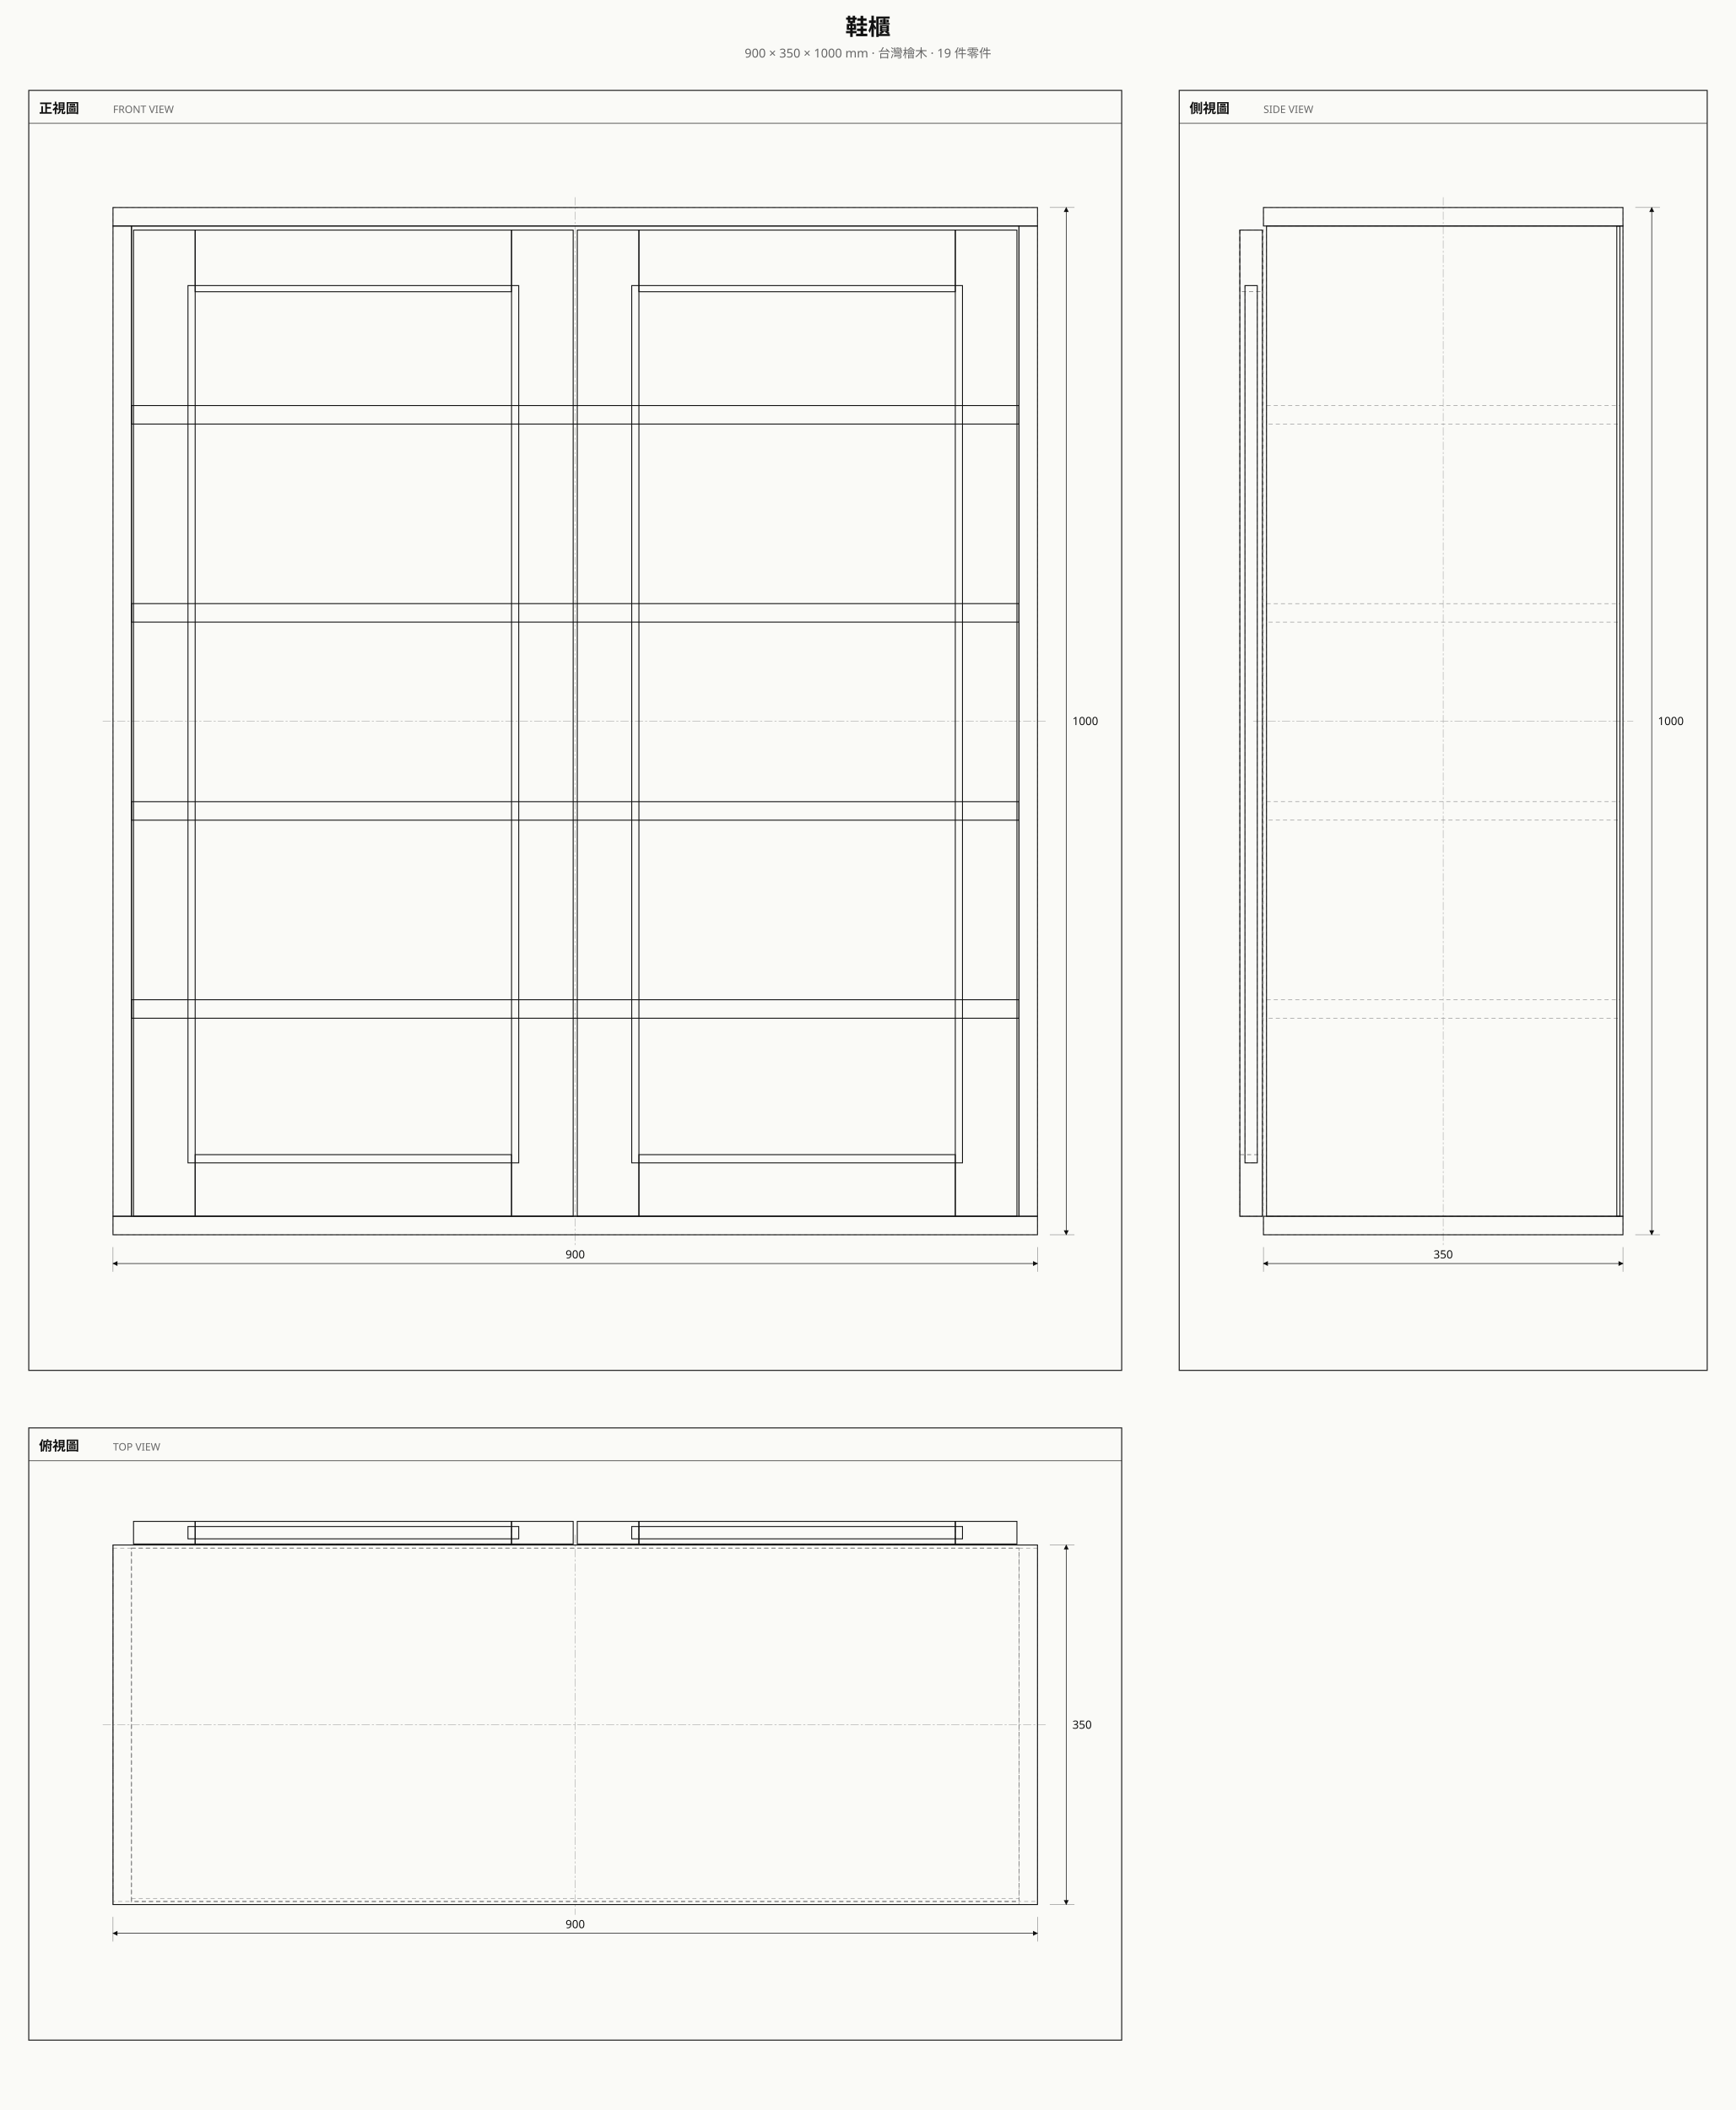
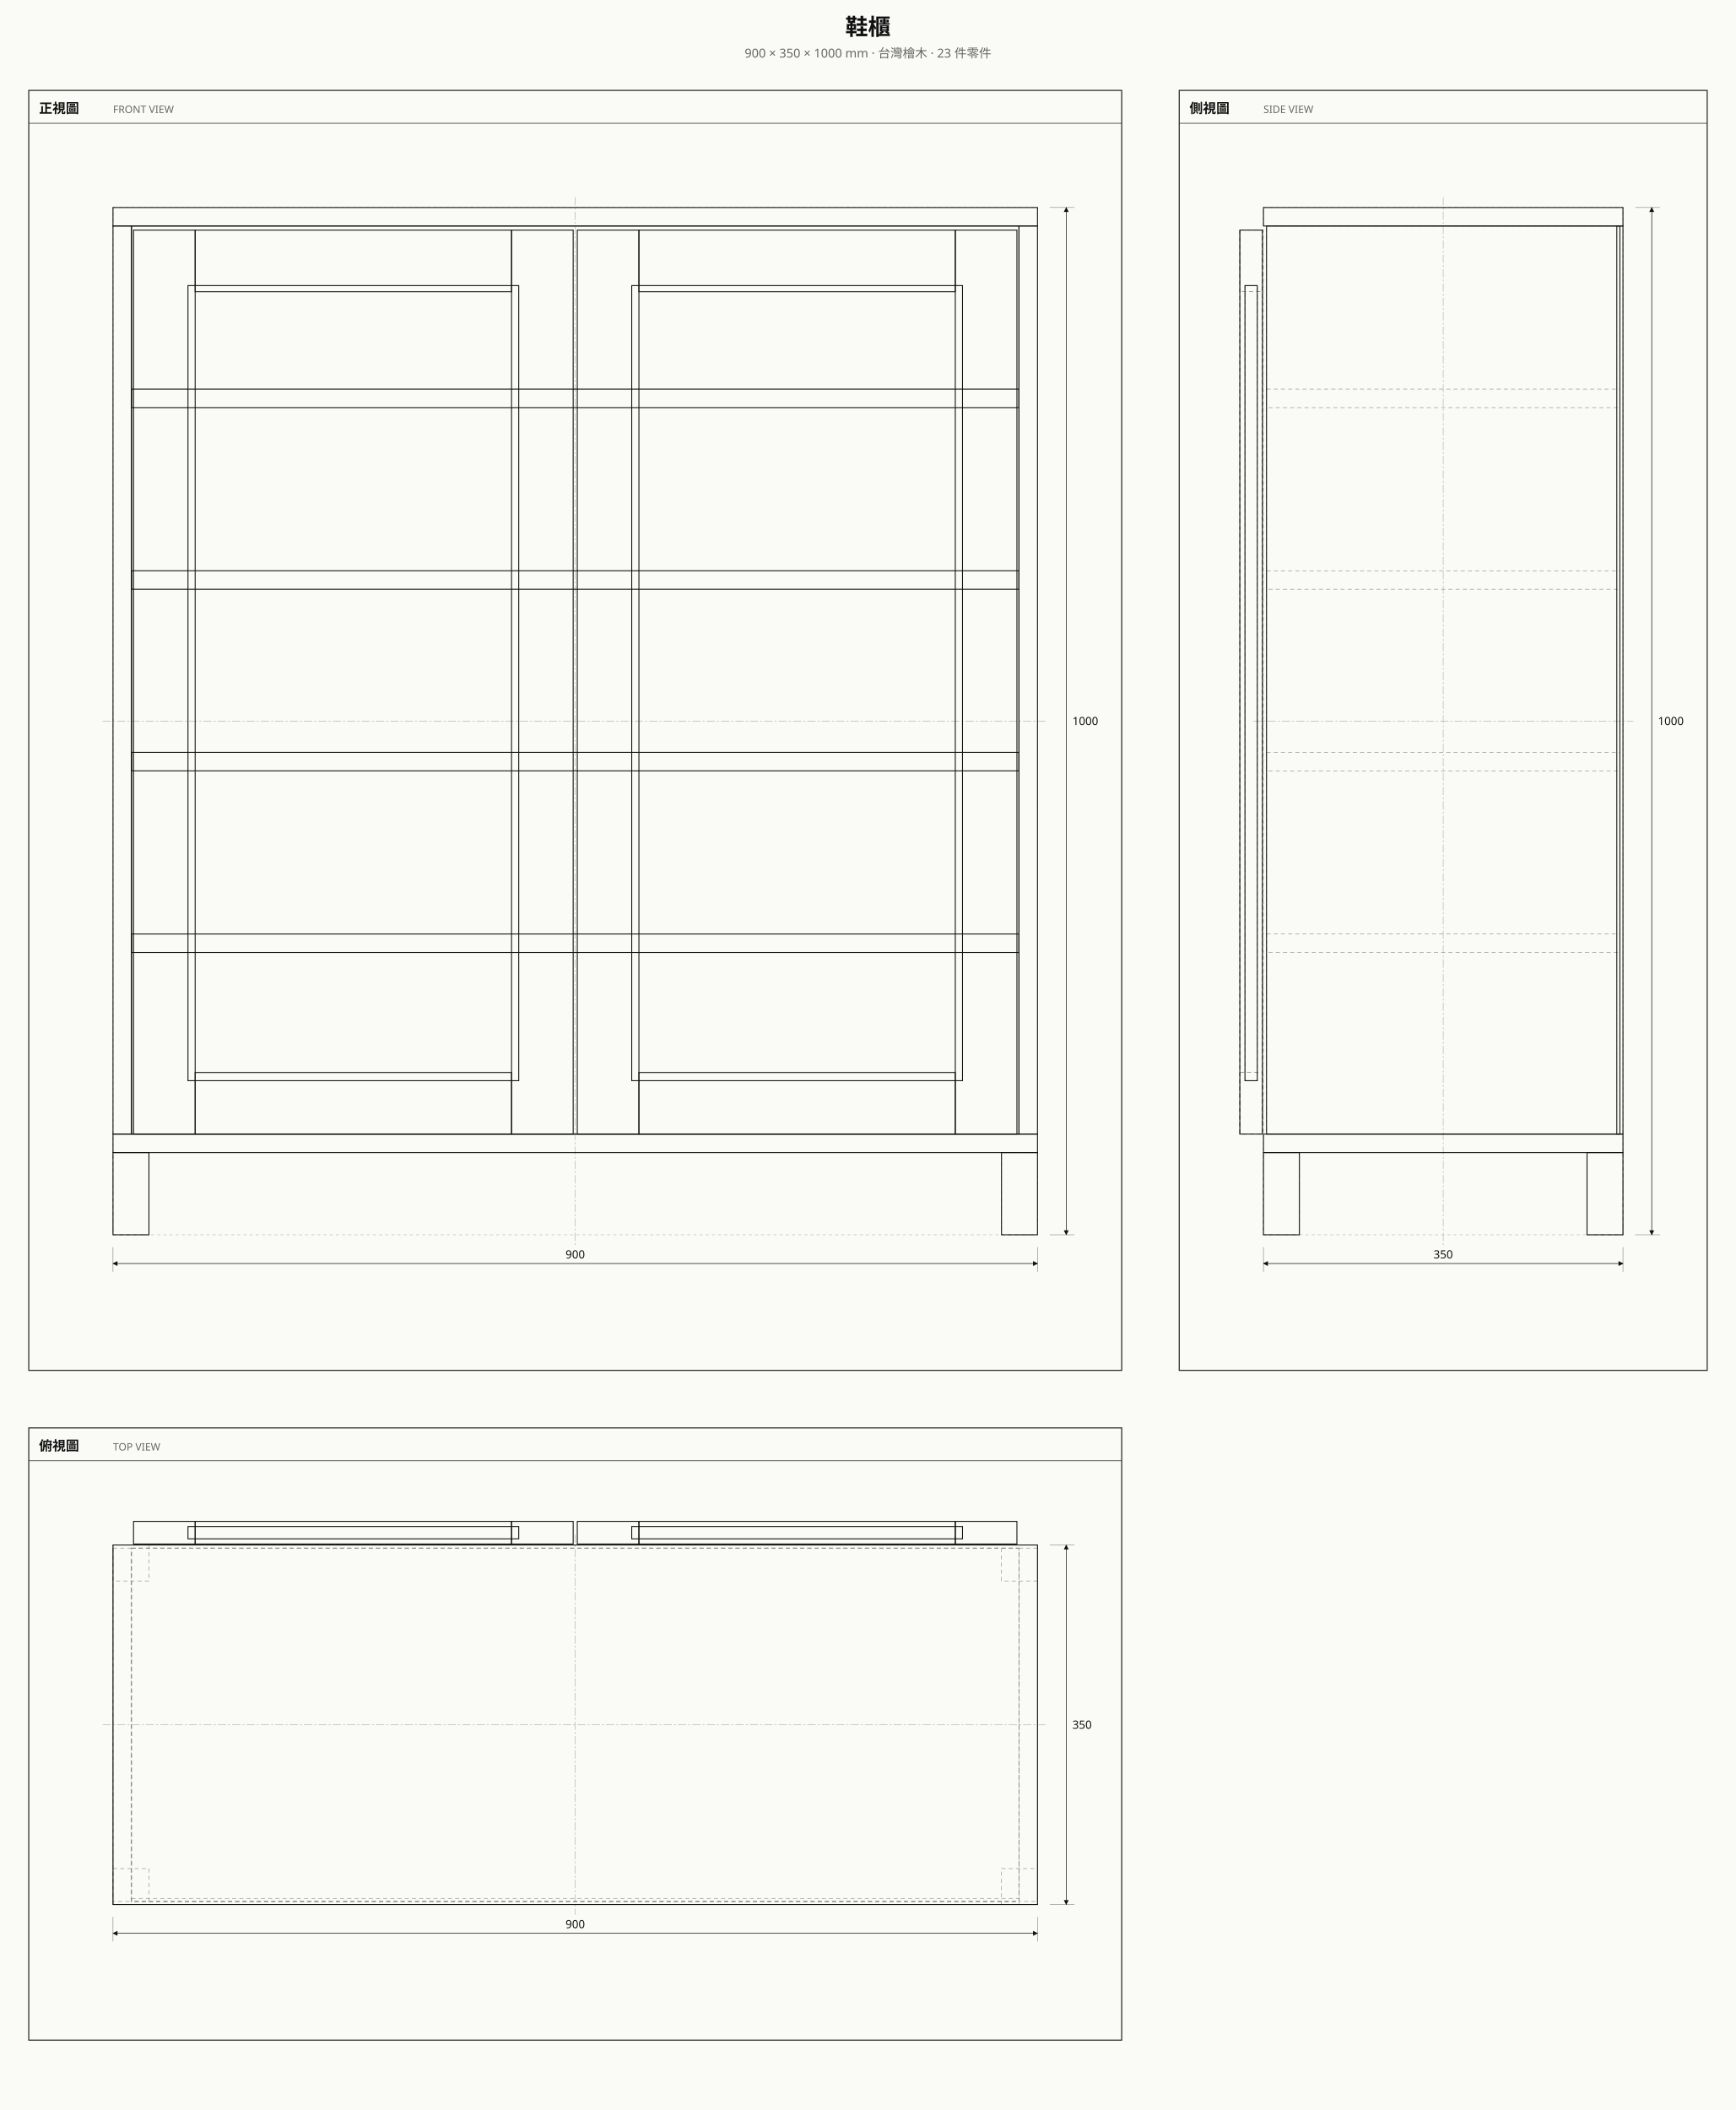
<svg xmlns="http://www.w3.org/2000/svg" viewBox="-20 -10 1690 2054" width="1690">
  <defs>
    <marker id="arr-front" viewBox="0 0 10 10" refX="9" refY="5" markerWidth="8" markerHeight="8" orient="auto-start-reverse">
      <path d="M 0 0 L 10 5 L 0 10 z" fill="#111" />
    </marker>
    <marker id="arr-side" viewBox="0 0 10 10" refX="9" refY="5" markerWidth="8" markerHeight="8" orient="auto-start-reverse">
      <path d="M 0 0 L 10 5 L 0 10 z" fill="#111" />
    </marker>
    <marker id="arr-top" viewBox="0 0 10 10" refX="9" refY="5" markerWidth="8" markerHeight="8" orient="auto-start-reverse">
      <path d="M 0 0 L 10 5 L 0 10 z" fill="#111" />
    </marker>
  </defs>
  <rect x="-20" y="-10" width="1690" height="2054" fill="#fafaf7" />
  <text x="825" y="24" text-anchor="middle" font-size="22" font-weight="700" fill="#111" font-family="sans-serif">鞋櫃</text>
-   <text x="825" y="46" text-anchor="middle" font-size="12" fill="#666" font-family="sans-serif">900 × 350 × 1000 mm · 台灣檜木 · 19 件零件</text>
+   <text x="825" y="46" text-anchor="middle" font-size="12" fill="#666" font-family="sans-serif">900 × 350 × 1000 mm · 台灣檜木 · 23 件零件</text>
  <g transform="translate(0, 70)">
    <g transform="translate(540.0, 1122.0)">
      <rect x="-532.0" y="-1114.0" width="1064.0" height="1246.0" fill="none" stroke="#222" stroke-width="1" />
      <line x1="-532.0" y1="-1082.0" x2="532.0" y2="-1082.0" stroke="#222" stroke-width="0.6" />
      <text x="-522.0" y="-1092.0" font-size="13" font-weight="700" fill="#111" font-family="sans-serif">正視圖</text>
      <text x="-450.0" y="-1092.0" font-size="10" fill="#666" font-family="sans-serif">FRONT VIEW</text>
      <g stroke="#888" stroke-width="0.5" stroke-dasharray="8 2 2 2" opacity="0.7">
        <line x1="0" y1="-1010.0" x2="0" y2="10.0" />
        <line x1="-460.0" y1="-500.0" x2="460.0" y2="-500.0" />
      </g>
      <rect x="-450.0" y="-1000.0" width="900.0" height="1000.0" fill="none" stroke="#999" stroke-dasharray="3 3" stroke-width="0.5" opacity="0.8" />
-       <rect x="-432.0" y="-982.0" width="864.0" height="964.0" fill="none" stroke="#111" stroke-width="0.9" />
-       <rect x="-450.0" y="-982.0" width="18.0" height="964.0" fill="none" stroke="#111" stroke-width="0.9" />
-       <rect x="432.0" y="-982.0" width="18.0" height="964.0" fill="none" stroke="#111" stroke-width="0.9" />
-       <rect x="-432.0" y="-228.8" width="864.0" height="18.0" fill="none" stroke="#111" stroke-width="0.9" />
-       <rect x="-432.0" y="-421.6" width="864.0" height="18.0" fill="none" stroke="#111" stroke-width="0.9" />
-       <rect x="-432.0" y="-614.4" width="864.0" height="18.0" fill="none" stroke="#111" stroke-width="0.9" />
-       <rect x="-432.0" y="-807.2" width="864.0" height="18.0" fill="none" stroke="#111" stroke-width="0.9" />
+       <rect x="-432.0" y="-982.0" width="864.0" height="884.0" fill="none" stroke="#111" stroke-width="0.9" />
+       <rect x="-450.0" y="-80.0" width="35.0" height="80.0" fill="none" stroke="#888" stroke-width="0.5" stroke-dasharray="4 3" />
+       <rect x="415.0" y="-80.0" width="35.0" height="80.0" fill="none" stroke="#888" stroke-width="0.5" stroke-dasharray="4 3" />
+       <rect x="-450.0" y="-982.0" width="18.0" height="884.0" fill="none" stroke="#111" stroke-width="0.9" />
+       <rect x="432.0" y="-982.0" width="18.0" height="884.0" fill="none" stroke="#111" stroke-width="0.9" />
+       <rect x="-432.0" y="-292.8" width="864.0" height="18.0" fill="none" stroke="#111" stroke-width="0.9" />
+       <rect x="-432.0" y="-469.6" width="864.0" height="18.0" fill="none" stroke="#111" stroke-width="0.9" />
+       <rect x="-432.0" y="-646.4" width="864.0" height="18.0" fill="none" stroke="#111" stroke-width="0.9" />
+       <rect x="-432.0" y="-823.2" width="864.0" height="18.0" fill="none" stroke="#111" stroke-width="0.9" />
+       <rect x="-450.0" y="-80.0" width="35.0" height="80.0" fill="none" stroke="#111" stroke-width="0.9" />
+       <rect x="415.0" y="-80.0" width="35.0" height="80.0" fill="none" stroke="#111" stroke-width="0.9" />
      <rect x="-450.0" y="-1000.0" width="900.0" height="18.0" fill="none" stroke="#111" stroke-width="0.9" />
-       <rect x="-450.0" y="-18.0" width="900.0" height="18.0" fill="none" stroke="#111" stroke-width="0.9" />
-       <rect x="-377.0" y="-924.0" width="322.0" height="854.0" fill="none" stroke="#111" stroke-width="0.9" />
-       <rect x="55.0" y="-924.0" width="322.0" height="854.0" fill="none" stroke="#111" stroke-width="0.9" />
+       <rect x="-450.0" y="-98.0" width="900.0" height="18.0" fill="none" stroke="#111" stroke-width="0.9" />
+       <rect x="-377.0" y="-924.0" width="322.0" height="774.0" fill="none" stroke="#111" stroke-width="0.9" />
+       <rect x="55.0" y="-924.0" width="322.0" height="774.0" fill="none" stroke="#111" stroke-width="0.9" />
      <rect x="-370.0" y="-978.0" width="308.0" height="60.0" fill="none" stroke="#111" stroke-width="0.9" />
-       <rect x="-370.0" y="-78.0" width="308.0" height="60.0" fill="none" stroke="#111" stroke-width="0.9" />
-       <rect x="-430.0" y="-978.0" width="60.0" height="960.0" fill="none" stroke="#111" stroke-width="0.9" />
-       <rect x="-62.0" y="-978.0" width="60.0" height="960.0" fill="none" stroke="#111" stroke-width="0.9" />
+       <rect x="-370.0" y="-158.0" width="308.0" height="60.0" fill="none" stroke="#111" stroke-width="0.9" />
+       <rect x="-430.0" y="-978.0" width="60.0" height="880.0" fill="none" stroke="#111" stroke-width="0.9" />
+       <rect x="-62.0" y="-978.0" width="60.0" height="880.0" fill="none" stroke="#111" stroke-width="0.9" />
      <rect x="62.0" y="-978.0" width="308.0" height="60.0" fill="none" stroke="#111" stroke-width="0.9" />
-       <rect x="62.0" y="-78.0" width="308.0" height="60.0" fill="none" stroke="#111" stroke-width="0.9" />
-       <rect x="2.0" y="-978.0" width="60.0" height="960.0" fill="none" stroke="#111" stroke-width="0.9" />
-       <rect x="370.0" y="-978.0" width="60.0" height="960.0" fill="none" stroke="#111" stroke-width="0.9" />
+       <rect x="62.0" y="-158.0" width="308.0" height="60.0" fill="none" stroke="#111" stroke-width="0.9" />
+       <rect x="2.0" y="-978.0" width="60.0" height="880.0" fill="none" stroke="#111" stroke-width="0.9" />
+       <rect x="370.0" y="-978.0" width="60.0" height="880.0" fill="none" stroke="#111" stroke-width="0.9" />
      <g stroke="#111" fill="#111" stroke-width="0.6" font-family="sans-serif">
        <line x1="-450.0" y1="12.0" x2="-450.0" y2="36.0" stroke-width="0.4" stroke="#666" />
        <line x1="450.0" y1="12.0" x2="450.0" y2="36.0" stroke-width="0.4" stroke="#666" />
        <line x1="-450.0" y1="28.0" x2="450.0" y2="28.0" marker-start="url(#arr-front)" marker-end="url(#arr-front)" />
        <text x="0" y="23.0" text-anchor="middle" font-size="11" stroke="none">900</text>
      </g>
      <g stroke="#111" fill="#111" stroke-width="0.6" font-family="sans-serif">
        <line x1="462.0" y1="-1000.0" x2="486.0" y2="-1000.0" stroke-width="0.4" stroke="#666" />
        <line x1="462.0" y1="0.0" x2="486.0" y2="0.0" stroke-width="0.4" stroke="#666" />
        <line x1="478.0" y1="-1000.0" x2="478.0" y2="0.0" marker-start="url(#arr-front)" marker-end="url(#arr-front)" />
        <text x="484.0" y="-500.0" text-anchor="start" dominant-baseline="middle" font-size="11" stroke="none">1000</text>
      </g>
    </g>
    <g transform="translate(1120, 0)">
      <g transform="translate(265.0, 1122.0)">
        <rect x="-257.0" y="-1114.0" width="514.0" height="1246.0" fill="none" stroke="#222" stroke-width="1" />
        <line x1="-257.0" y1="-1082.0" x2="257.0" y2="-1082.0" stroke="#222" stroke-width="0.6" />
        <text x="-247.0" y="-1092.0" font-size="13" font-weight="700" fill="#111" font-family="sans-serif">側視圖</text>
        <text x="-175.0" y="-1092.0" font-size="10" fill="#666" font-family="sans-serif">SIDE VIEW</text>
        <g stroke="#888" stroke-width="0.5" stroke-dasharray="8 2 2 2" opacity="0.7">
          <line x1="0" y1="-1010.0" x2="0" y2="10.0" />
          <line x1="-185.0" y1="-500.0" x2="185.0" y2="-500.0" />
        </g>
        <rect x="-175.0" y="-1000.0" width="350.0" height="1000.0" fill="none" stroke="#999" stroke-dasharray="3 3" stroke-width="0.5" opacity="0.8" />
-         <rect x="-172.0" y="-982.0" width="344.0" height="964.0" fill="none" stroke="#888" stroke-width="0.5" stroke-dasharray="4 3" />
-         <rect x="-198.0" y="-978.0" width="22.0" height="960.0" fill="none" stroke="#888" stroke-width="0.5" stroke-dasharray="4 3" />
+         <rect x="-172.0" y="-982.0" width="344.0" height="884.0" fill="none" stroke="#888" stroke-width="0.5" stroke-dasharray="4 3" />
+         <rect x="-175.0" y="-80.0" width="35.0" height="80.0" fill="none" stroke="#888" stroke-width="0.5" stroke-dasharray="4 3" />
+         <rect x="140.0" y="-80.0" width="35.0" height="80.0" fill="none" stroke="#888" stroke-width="0.5" stroke-dasharray="4 3" />
+         <rect x="-198.0" y="-978.0" width="22.0" height="880.0" fill="none" stroke="#888" stroke-width="0.5" stroke-dasharray="4 3" />
        <rect x="-198.0" y="-978.0" width="22.0" height="60.0" fill="none" stroke="#888" stroke-width="0.5" stroke-dasharray="4 3" />
-         <rect x="-198.0" y="-78.0" width="22.0" height="60.0" fill="none" stroke="#888" stroke-width="0.5" stroke-dasharray="4 3" />
-         <rect x="-193.0" y="-924.0" width="12.0" height="854.0" fill="none" stroke="#888" stroke-width="0.5" stroke-dasharray="4 3" />
-         <rect x="-198.0" y="-978.0" width="22.0" height="960.0" fill="none" stroke="#888" stroke-width="0.5" stroke-dasharray="4 3" />
-         <rect x="-198.0" y="-978.0" width="22.0" height="960.0" fill="none" stroke="#888" stroke-width="0.5" stroke-dasharray="4 3" />
+         <rect x="-198.0" y="-158.0" width="22.0" height="60.0" fill="none" stroke="#888" stroke-width="0.5" stroke-dasharray="4 3" />
+         <rect x="-193.0" y="-924.0" width="12.0" height="774.0" fill="none" stroke="#888" stroke-width="0.5" stroke-dasharray="4 3" />
+         <rect x="-198.0" y="-978.0" width="22.0" height="880.0" fill="none" stroke="#888" stroke-width="0.5" stroke-dasharray="4 3" />
+         <rect x="-198.0" y="-978.0" width="22.0" height="880.0" fill="none" stroke="#888" stroke-width="0.5" stroke-dasharray="4 3" />
        <rect x="-198.0" y="-978.0" width="22.0" height="60.0" fill="none" stroke="#888" stroke-width="0.5" stroke-dasharray="4 3" />
-         <rect x="-198.0" y="-78.0" width="22.0" height="60.0" fill="none" stroke="#888" stroke-width="0.5" stroke-dasharray="4 3" />
-         <rect x="-193.0" y="-924.0" width="12.0" height="854.0" fill="none" stroke="#111" stroke-width="0.9" />
-         <rect x="-198.0" y="-978.0" width="22.0" height="960.0" fill="none" stroke="#111" stroke-width="0.9" />
-         <rect x="-172.0" y="-228.8" width="344.0" height="18.0" fill="none" stroke="#888" stroke-width="0.5" stroke-dasharray="4 3" />
-         <rect x="-172.0" y="-421.6" width="344.0" height="18.0" fill="none" stroke="#888" stroke-width="0.5" stroke-dasharray="4 3" />
-         <rect x="-172.0" y="-614.4" width="344.0" height="18.0" fill="none" stroke="#888" stroke-width="0.5" stroke-dasharray="4 3" />
-         <rect x="-172.0" y="-807.2" width="344.0" height="18.0" fill="none" stroke="#888" stroke-width="0.5" stroke-dasharray="4 3" />
-         <rect x="169.0" y="-982.0" width="6.0" height="964.0" fill="none" stroke="#111" stroke-width="0.9" />
+         <rect x="-198.0" y="-158.0" width="22.0" height="60.0" fill="none" stroke="#888" stroke-width="0.5" stroke-dasharray="4 3" />
+         <rect x="-193.0" y="-924.0" width="12.0" height="774.0" fill="none" stroke="#111" stroke-width="0.9" />
+         <rect x="-198.0" y="-978.0" width="22.0" height="880.0" fill="none" stroke="#111" stroke-width="0.9" />
+         <rect x="-172.0" y="-292.8" width="344.0" height="18.0" fill="none" stroke="#888" stroke-width="0.5" stroke-dasharray="4 3" />
+         <rect x="-172.0" y="-469.6" width="344.0" height="18.0" fill="none" stroke="#888" stroke-width="0.5" stroke-dasharray="4 3" />
+         <rect x="-172.0" y="-646.4" width="344.0" height="18.0" fill="none" stroke="#888" stroke-width="0.5" stroke-dasharray="4 3" />
+         <rect x="-172.0" y="-823.2" width="344.0" height="18.0" fill="none" stroke="#888" stroke-width="0.5" stroke-dasharray="4 3" />
+         <rect x="169.0" y="-982.0" width="6.0" height="884.0" fill="none" stroke="#111" stroke-width="0.9" />
+         <rect x="-175.0" y="-80.0" width="35.0" height="80.0" fill="none" stroke="#111" stroke-width="0.9" />
+         <rect x="140.0" y="-80.0" width="35.0" height="80.0" fill="none" stroke="#111" stroke-width="0.9" />
        <rect x="-175.0" y="-1000.0" width="350.0" height="18.0" fill="none" stroke="#111" stroke-width="0.9" />
-         <rect x="-175.0" y="-18.0" width="350.0" height="18.0" fill="none" stroke="#111" stroke-width="0.9" />
-         <rect x="-172.0" y="-982.0" width="344.0" height="964.0" fill="none" stroke="#111" stroke-width="0.9" />
+         <rect x="-175.0" y="-98.0" width="350.0" height="18.0" fill="none" stroke="#111" stroke-width="0.9" />
+         <rect x="-172.0" y="-982.0" width="344.0" height="884.0" fill="none" stroke="#111" stroke-width="0.9" />
        <g stroke="#111" fill="#111" stroke-width="0.6" font-family="sans-serif">
          <line x1="-175.0" y1="12.0" x2="-175.0" y2="36.0" stroke-width="0.4" stroke="#666" />
          <line x1="175.0" y1="12.0" x2="175.0" y2="36.0" stroke-width="0.4" stroke="#666" />
          <line x1="-175.0" y1="28.0" x2="175.0" y2="28.0" marker-start="url(#arr-side)" marker-end="url(#arr-side)" />
          <text x="0" y="23.0" text-anchor="middle" font-size="11" stroke="none">350</text>
        </g>
        <g stroke="#111" fill="#111" stroke-width="0.6" font-family="sans-serif">
          <line x1="187.0" y1="-1000.0" x2="211.0" y2="-1000.0" stroke-width="0.4" stroke="#666" />
          <line x1="187.0" y1="0.0" x2="211.0" y2="0.0" stroke-width="0.4" stroke="#666" />
          <line x1="203.0" y1="-1000.0" x2="203.0" y2="0.0" marker-start="url(#arr-side)" marker-end="url(#arr-side)" />
          <text x="209.0" y="-500.0" text-anchor="start" dominant-baseline="middle" font-size="11" stroke="none">1000</text>
        </g>
      </g>
    </g>
    <g transform="translate(0, 1302)">
      <g transform="translate(540.0, 297.0)">
        <rect x="-532.0" y="-289.0" width="1064.0" height="596.0" fill="none" stroke="#222" stroke-width="1" />
        <line x1="-532.0" y1="-257.0" x2="532.0" y2="-257.0" stroke="#222" stroke-width="0.6" />
        <text x="-522.0" y="-267.0" font-size="13" font-weight="700" fill="#111" font-family="sans-serif">俯視圖</text>
        <text x="-450.0" y="-267.0" font-size="10" fill="#666" font-family="sans-serif">TOP VIEW</text>
        <g stroke="#888" stroke-width="0.5" stroke-dasharray="8 2 2 2" opacity="0.7">
          <line x1="0" y1="-185.0" x2="0" y2="185.0" />
          <line x1="-460.0" y1="0.0" x2="460.0" y2="0.0" />
        </g>
        <rect x="-450.0" y="-175.0" width="900.0" height="350.0" fill="none" stroke="#999" stroke-dasharray="3 3" stroke-width="0.5" opacity="0.8" />
+         <rect x="-450.0" y="-175.0" width="35.0" height="35.0" fill="none" stroke="#888" stroke-width="0.5" stroke-dasharray="4 3" />
+         <rect x="-450.0" y="140.0" width="35.0" height="35.0" fill="none" stroke="#888" stroke-width="0.5" stroke-dasharray="4 3" />
+         <rect x="415.0" y="-175.0" width="35.0" height="35.0" fill="none" stroke="#888" stroke-width="0.5" stroke-dasharray="4 3" />
+         <rect x="415.0" y="140.0" width="35.0" height="35.0" fill="none" stroke="#888" stroke-width="0.5" stroke-dasharray="4 3" />
        <rect x="-450.0" y="-175.0" width="900.0" height="350.0" fill="none" stroke="#888" stroke-width="0.5" stroke-dasharray="4 3" />
        <rect x="-370.0" y="-198.0" width="308.0" height="22.0" fill="none" stroke="#888" stroke-width="0.5" stroke-dasharray="4 3" />
        <rect x="62.0" y="-198.0" width="308.0" height="22.0" fill="none" stroke="#888" stroke-width="0.5" stroke-dasharray="4 3" />
        <rect x="-432.0" y="-172.0" width="864.0" height="344.0" fill="none" stroke="#888" stroke-width="0.5" stroke-dasharray="4 3" />
        <rect x="-432.0" y="-172.0" width="864.0" height="344.0" fill="none" stroke="#888" stroke-width="0.5" stroke-dasharray="4 3" />
        <rect x="-432.0" y="-172.0" width="864.0" height="344.0" fill="none" stroke="#888" stroke-width="0.5" stroke-dasharray="4 3" />
        <rect x="-432.0" y="-172.0" width="864.0" height="344.0" fill="none" stroke="#888" stroke-width="0.5" stroke-dasharray="4 3" />
        <rect x="-377.0" y="-193.0" width="322.0" height="12.0" fill="none" stroke="#111" stroke-width="0.9" />
        <rect x="55.0" y="-193.0" width="322.0" height="12.0" fill="none" stroke="#111" stroke-width="0.9" />
        <rect x="-370.0" y="-198.0" width="308.0" height="22.0" fill="none" stroke="#111" stroke-width="0.9" />
        <rect x="-430.0" y="-198.0" width="60.0" height="22.0" fill="none" stroke="#111" stroke-width="0.9" />
        <rect x="-62.0" y="-198.0" width="60.0" height="22.0" fill="none" stroke="#111" stroke-width="0.9" />
        <rect x="62.0" y="-198.0" width="308.0" height="22.0" fill="none" stroke="#111" stroke-width="0.9" />
        <rect x="2.0" y="-198.0" width="60.0" height="22.0" fill="none" stroke="#111" stroke-width="0.9" />
        <rect x="370.0" y="-198.0" width="60.0" height="22.0" fill="none" stroke="#111" stroke-width="0.9" />
        <rect x="-450.0" y="-172.0" width="18.0" height="344.0" fill="none" stroke="#888" stroke-width="0.5" stroke-dasharray="4 3" />
        <rect x="432.0" y="-172.0" width="18.0" height="344.0" fill="none" stroke="#888" stroke-width="0.5" stroke-dasharray="4 3" />
        <rect x="-432.0" y="169.0" width="864.0" height="6.0" fill="none" stroke="#888" stroke-width="0.5" stroke-dasharray="4 3" />
        <rect x="-450.0" y="-175.0" width="900.0" height="350.0" fill="none" stroke="#111" stroke-width="0.9" />
        <g stroke="#111" fill="#111" stroke-width="0.6" font-family="sans-serif">
          <line x1="-450.0" y1="187.0" x2="-450.0" y2="211.0" stroke-width="0.4" stroke="#666" />
          <line x1="450.0" y1="187.0" x2="450.0" y2="211.0" stroke-width="0.4" stroke="#666" />
          <line x1="-450.0" y1="203.0" x2="450.0" y2="203.0" marker-start="url(#arr-top)" marker-end="url(#arr-top)" />
          <text x="0" y="198.0" text-anchor="middle" font-size="11" stroke="none">900</text>
        </g>
        <g stroke="#111" fill="#111" stroke-width="0.6" font-family="sans-serif">
          <line x1="462.0" y1="-175.0" x2="486.0" y2="-175.0" stroke-width="0.4" stroke="#666" />
          <line x1="462.0" y1="175.0" x2="486.0" y2="175.0" stroke-width="0.4" stroke="#666" />
          <line x1="478.0" y1="-175.0" x2="478.0" y2="175.0" marker-start="url(#arr-top)" marker-end="url(#arr-top)" />
          <text x="484.0" y="0.0" text-anchor="start" dominant-baseline="middle" font-size="11" stroke="none">350</text>
        </g>
      </g>
    </g>
  </g>
</svg>
